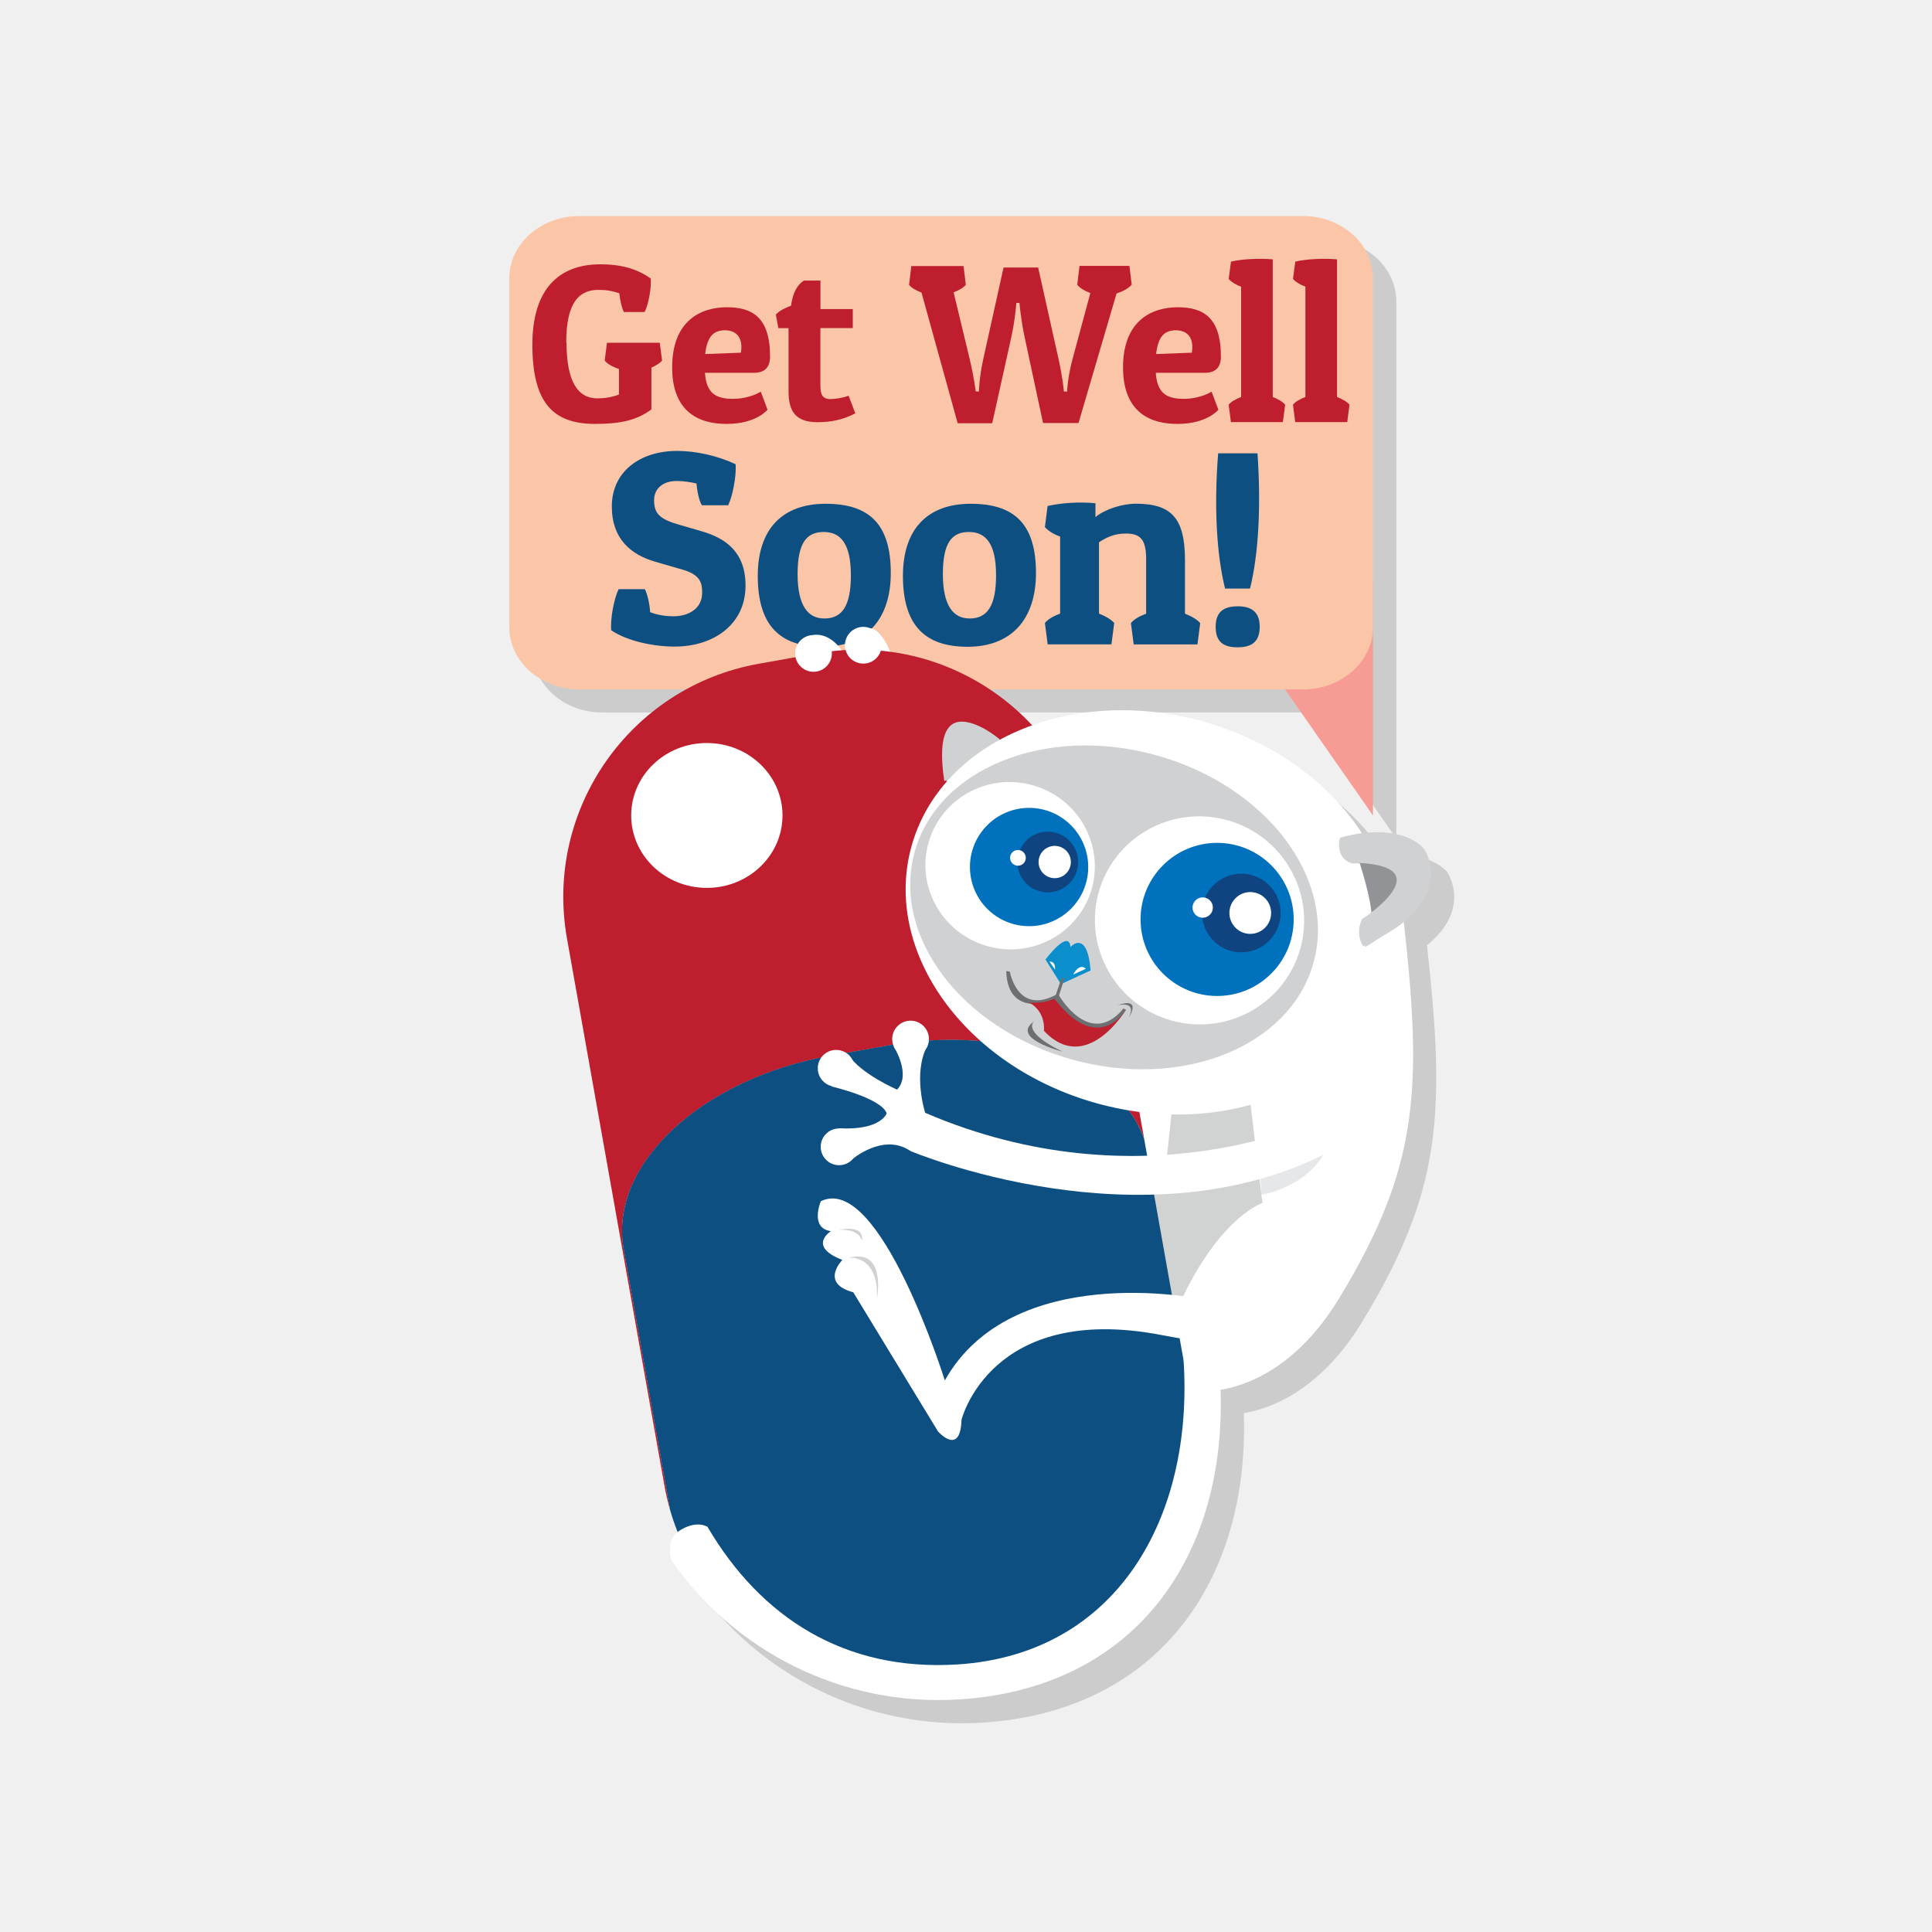
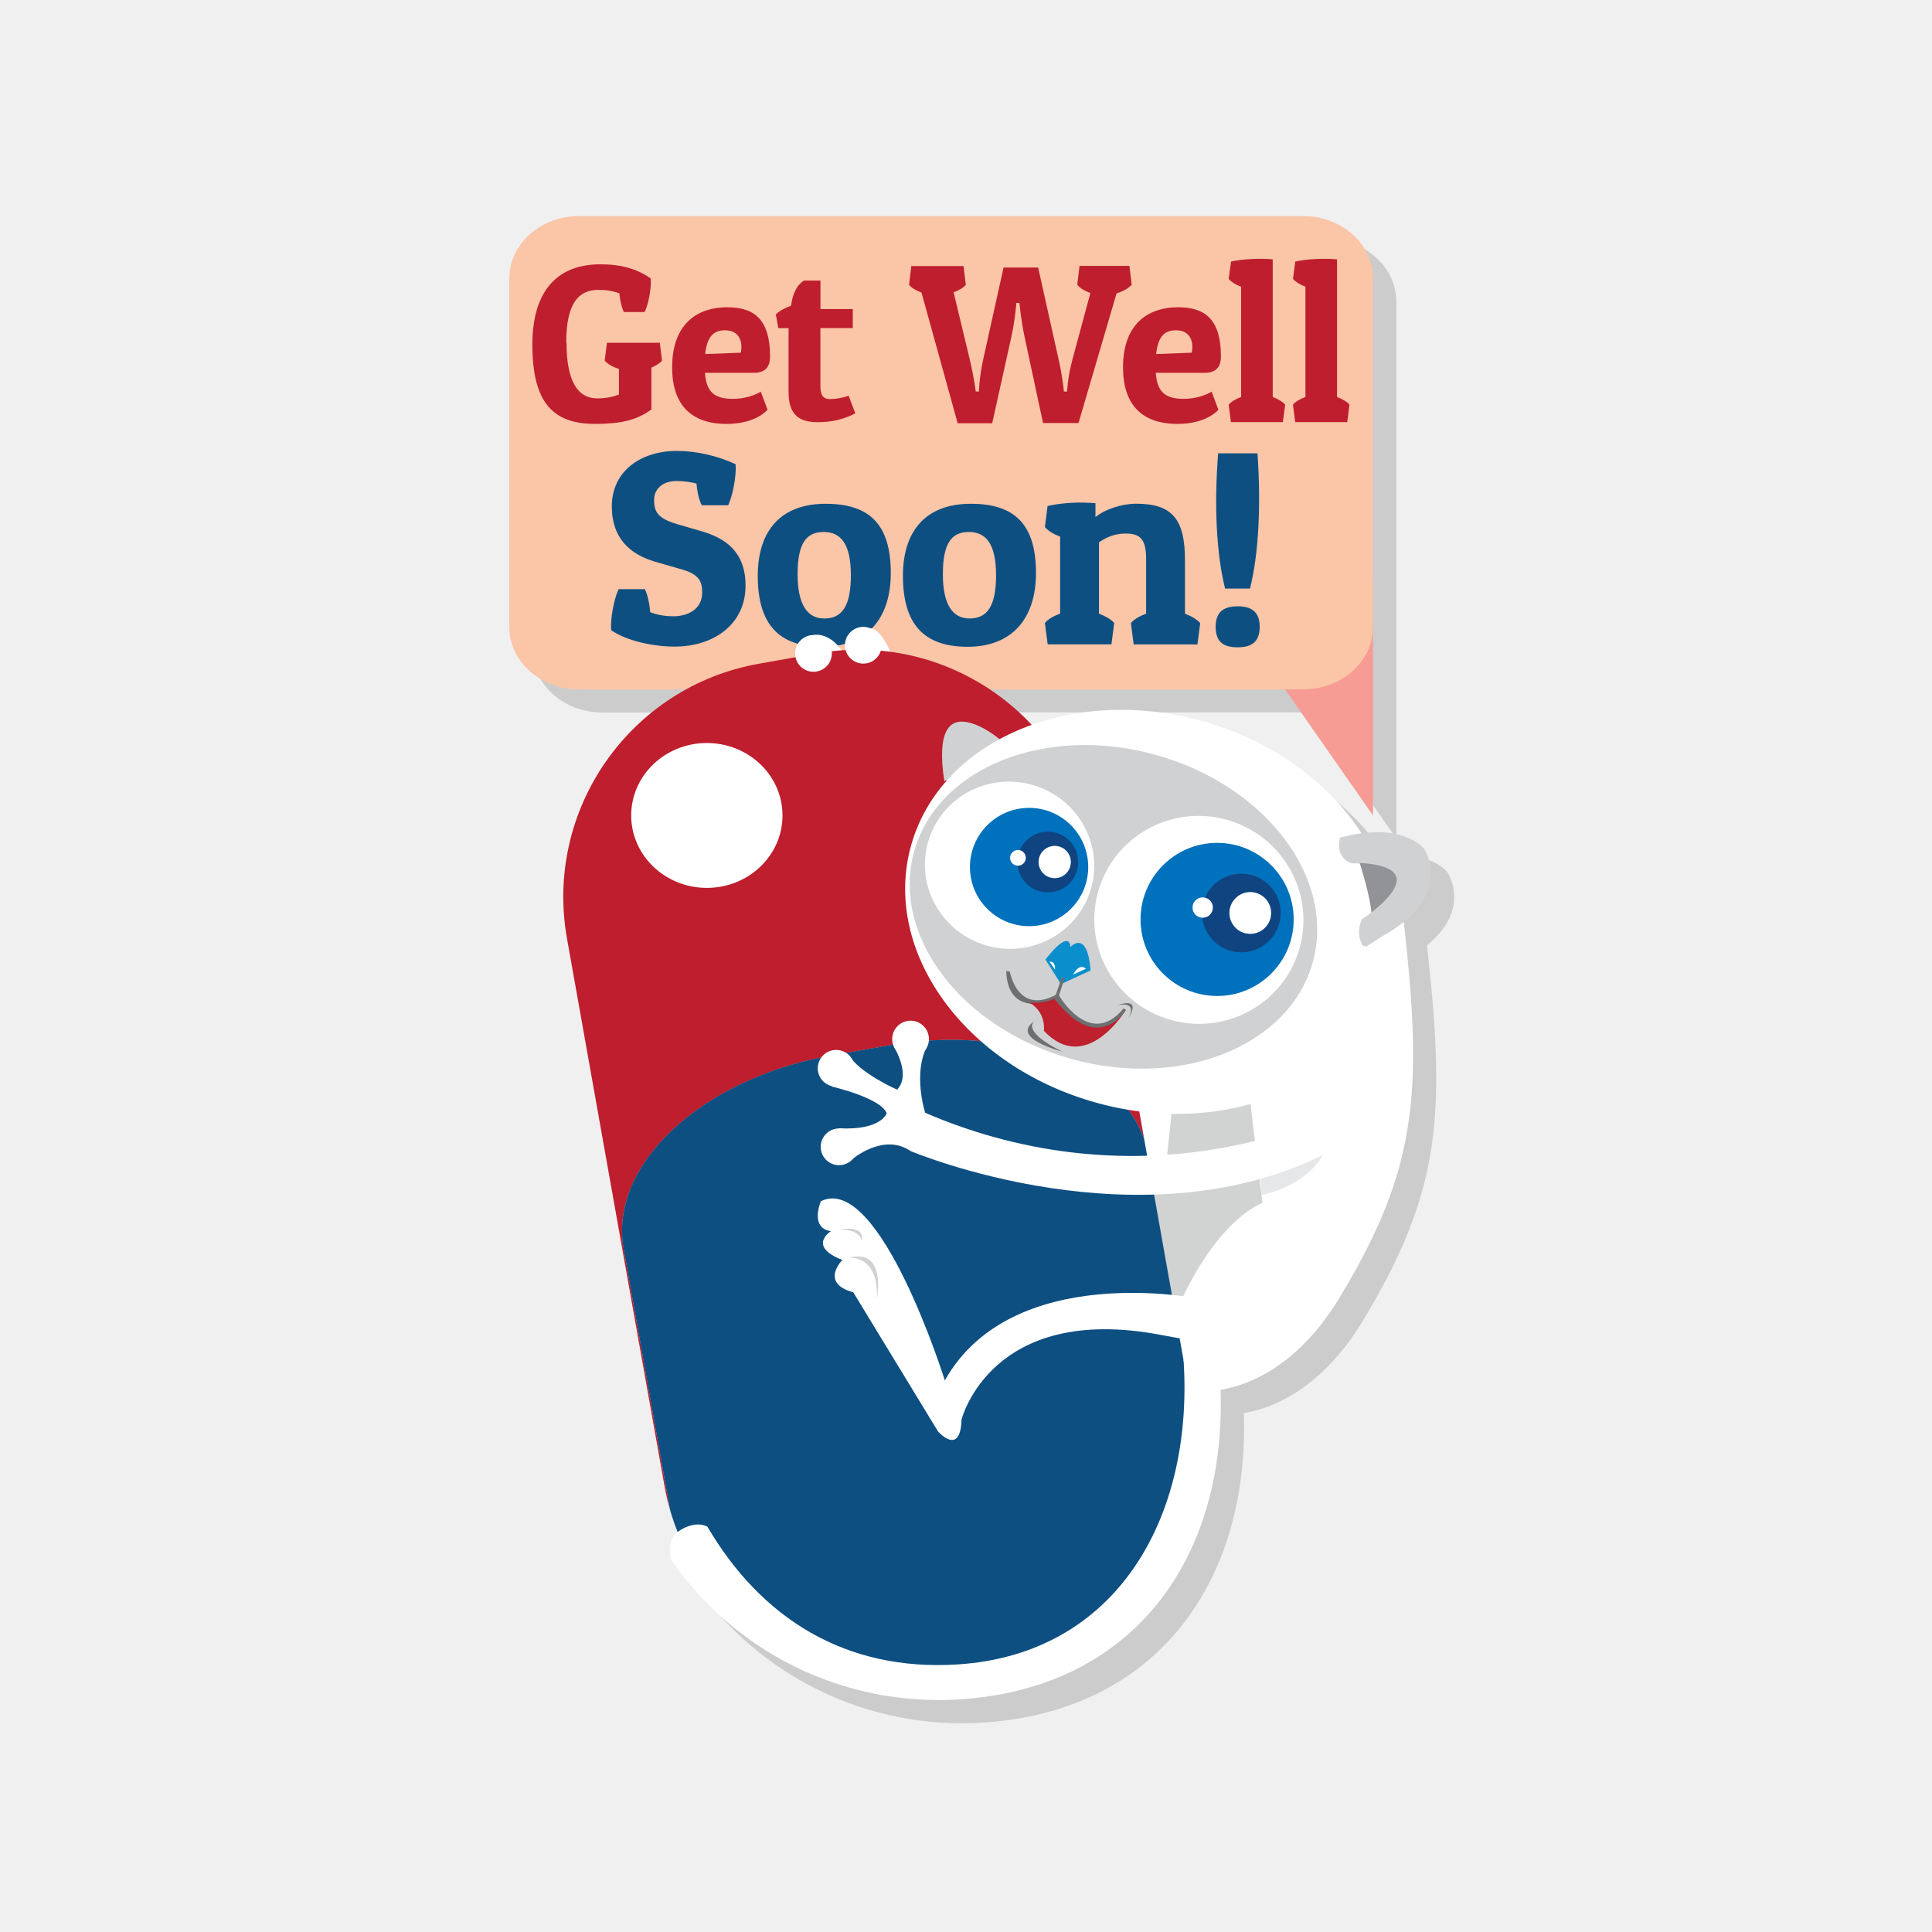
<svg xmlns="http://www.w3.org/2000/svg" width="250" height="250" viewBox="0 0 250 250">
  <path opacity=".15" d="M187.304 112.867c-.868-.958-1.996-1.51-3.188-1.808-1.62-.47-3.395-.43-4.838-.25-4.245-6.6-11.547-12.04-20.653-14.57-7.835-2.18-15.634-1.82-22.144.53-1.62-1.73-3.43-3.27-5.4-4.58h38.21l11.39 16.31V39c0-4.45-4.05-8.06-9.04-8.06H77.95c-4.993 0-9.04 3.61-9.04 8.06v45.14c0 4.45 4.05 8.06 9.04 8.06h13.84c-11.204 6.16-17.78 18.96-15.416 32.24l12.6 70.753c.195 1.097.448 2.172.753 3.218.28.97.606 1.91.973 2.82-.206.16-.37.32-.476.46-.62.89-.657 1.99-.357 3.18 8.074 11.71 22.042 19.03 37.385 18.03 22.433-1.46 34.424-18.2 33.703-40.05 5.335-.89 10.932-4.61 15.294-11.78 10.26-16.87 10.84-26.85 8.4-48.75 5.85-4.73 2.65-9.43 2.65-9.43z" />
  <path fill="#F69C95" d="M177.664 75.114v30.405L162.29 83.49" />
  <path fill="#FBC5A7" d="M177.664 81.15c0 4.45-4.05 8.06-9.044 8.06H74.946c-4.993 0-9.042-3.61-9.042-8.06V36.017c0-4.45 4.05-8.06 9.042-8.06h93.674c4.993 0 9.044 3.61 9.044 8.06V81.15z" />
  <path fill="#BE1E2D" d="M73.306 44.323c0 5.09 1.492 7.225 3.978 7.225 1.053 0 2.02-.176 2.808-.498v-3.305c-.79-.263-1.492-.644-1.843-1.082l.29-2.31h6.84l.29 2.31c-.29.35-.79.643-1.38.907v5.41c-1.9 1.405-4.01 1.873-7.29 1.873-5.47 0-8.11-2.78-8.11-10.267 0-7.196 3.45-10.384 8.8-10.384 2.69 0 4.77.585 6.52 1.843.09 1.23-.29 3.305-.79 4.33h-2.69c-.26-.5-.5-1.493-.59-2.43-.85-.29-1.64-.437-2.69-.437-2.4 0-4.18 1.462-4.18 6.815zM99.32 53.01s-1.432 1.843-5.293 1.843c-4.71 0-7.05-2.603-7.05-7.313 0-5.997 3.657-7.78 7.08-7.78 3.247 0 5.587 1.257 5.587 6.375 0 1.346-.644 2.106-2.077 2.106H91.22c.175 2.46 1.198 3.37 3.597 3.37 2.223 0 3.627-.93 3.627-.93l.877 2.34zm-8.072-7.196l4.622-.175c.322-1.82-.497-2.9-2.047-2.9-1.464 0-2.312.76-2.575 3.07zm9.184-5.147c.41-.468 1.258-.85 1.93-1.112.176-1.23.557-2.545 1.668-3.247h2.136v3.686h4.183v2.457h-4.19v7.4c0 1.15.23 1.79 1.28 1.79.61 0 1.61-.14 2.37-.44l.87 2.29c-1.55.79-3.02 1.14-4.92 1.14-2.9 0-3.72-1.55-3.72-3.95v-8.22h-1.32l-.33-1.78zm27.995 14.1h-4.505l-4.68-16.908c-.702-.27-1.316-.62-1.61-1l.293-2.43h6.757l.293 2.43c-.322.38-.907.73-1.58.96l2.077 8.63c.585 2.45.79 4.21.79 4.21h.41s.028-1.73.555-4.16l2.633-11.88h4.476l2.632 11.81c.556 2.46.702 4.24.702 4.24h.41s.06-1.79.7-4.18l2.313-8.57c-.73-.27-1.375-.65-1.697-1.08l.293-2.43h6.46l.29 2.43c-.38.46-1.14.87-1.96 1.14l-4.92 16.76h-4.59l-2.37-11.06c-.53-2.49-.68-4.48-.68-4.48h-.41s-.12 2.02-.65 4.44l-2.46 11.09zm29.237-1.757s-1.434 1.843-5.294 1.843c-4.71 0-7.05-2.603-7.05-7.313 0-5.997 3.656-7.78 7.078-7.78 3.247 0 5.588 1.257 5.588 6.375 0 1.346-.644 2.106-2.077 2.106h-6.35c.17 2.46 1.2 3.37 3.6 3.37 2.22 0 3.62-.93 3.62-.93l.88 2.34zm-8.073-7.196l4.63-.175c.32-1.82-.5-2.9-2.05-2.9-1.46 0-2.31.76-2.57 3.07zm9.69-11.964c1.52-.35 3.78-.438 5.41-.29v17.81c.68.264 1.29.614 1.61.995l-.3 2.255h-6.72l-.29-2.253c.3-.38.91-.73 1.61-.995V37.098c-.67-.234-1.23-.585-1.61-.995l.3-2.252zm8.32 0c1.52-.35 3.78-.438 5.41-.29v17.81c.68.264 1.29.614 1.61.995l-.29 2.252h-6.73l-.29-2.253c.3-.38.91-.73 1.61-.995V37.09c-.67-.234-1.23-.585-1.61-.995l.3-2.25z" />
  <path fill="#0E4F82" d="M90.843 65.402c-.43-.61-.682-2.223-.717-2.833-.682-.18-1.686-.33-2.582-.33-1.685 0-2.904.93-2.904 2.47 0 1.57.538 2.4 3.012 3.12l3.19.93c2.905.86 5.63 2.54 5.63 7.02 0 5.05-4.16 7.89-9.18 7.89-2.653 0-6.096-.68-8.21-2.12-.108-1.51.357-4.05.967-5.31h3.4c.32.64.61 1.86.68 2.97.93.39 2.11.54 2.97.54 2.04 0 3.76-1.01 3.76-3.05 0-1.12-.15-2.26-2.37-2.94l-3.69-1.07c-3.12-.9-5.63-2.91-5.63-7.17 0-4.41 3.55-7.17 8.46-7.17 2.4 0 5.2.61 7.56 1.72.11 1.5-.36 4.05-.96 5.31h-3.4zm15.997-.214c5.702 0 8.427 2.69 8.427 8.964 0 5.953-3.156 9.54-8.857 9.54-5.666 0-8.355-2.94-8.355-9.18 0-5.99 3.12-9.324 8.785-9.324zm-.18 14.845c2.26 0 3.443-1.542 3.443-5.594 0-4.09-1.327-5.6-3.514-5.6s-3.38 1.36-3.38 5.45c0 4.05 1.32 5.74 3.44 5.74zm18.97-14.845c5.7 0 8.425 2.69 8.425 8.964 0 5.953-3.155 9.54-8.856 9.54-5.67 0-8.36-2.94-8.36-9.18 0-5.99 3.12-9.324 8.78-9.324zm-.18 14.845c2.258 0 3.44-1.542 3.44-5.594 0-4.09-1.326-5.6-3.513-5.6-2.188 0-3.37 1.36-3.37 5.45 0 4.05 1.327 5.74 3.442 5.74zm10.135-14.56c1.864-.43 4.16-.537 6.167-.357v1.793c1.22-1.01 3.443-1.73 5.235-1.73 4.698 0 6.348 1.97 6.348 7.35v6.88c.824.32 1.577.75 1.972 1.22l-.358 2.76h-8.25l-.36-2.76c.36-.47 1.11-.9 1.97-1.22v-7.1c0-2.73-.94-3.27-2.69-3.27-1.4 0-2.55.54-3.41 1.14v9.22c.82.32 1.57.75 1.97 1.22l-.36 2.76h-8.25l-.36-2.76c.35-.47 1.11-.9 1.97-1.22v-9.97c-.83-.29-1.51-.72-1.97-1.22l.35-2.76zm24.553 12.982c1.757 0 2.868.68 2.868 2.653 0 2.008-1.11 2.653-2.868 2.653s-2.833-.64-2.833-2.65c0-1.97 1.076-2.65 2.833-2.65zm-1.614-2.295c-1.112-4.447-1.435-10.686-.896-17.5h5.092c.466 6.814.144 13.053-.97 17.5h-3.226z" />
  <path fill="#FFF" d="M105.266 82.174s3.305-.847 5.21 5.366c1.907 6.213 2.19-6.226 2.19-6.226s1.84-.11 3.413 5.614c1.57 5.723-6.22 6.448-6.22 6.448l-5.35-7.173.75-4.03zm41.227 39.754l.965 26.97s-10.383 6.375-6.23 20.048c4.155 13.67 21.6 16.233 32.022-.894 11.342-18.638 10.858-28.874 7.54-56.068" />
  <path fill="#D1D2D2" d="M160.792 134.328l2.562 21.333s-7.48 2.49-13.028 18.96c0 0-19.644-12.36.315-21.55l3.47-32.77 6.69 14.04z" />
  <path fill="#BE1E2D" d="M107.395 136.63l7.55-1.344c15.576-2.773 29.755 2.594 33.117 12.127l-6.778-38.06c-2.97-16.67-18.886-27.774-35.555-24.806l-7.55 1.345c-16.67 2.97-27.78 18.888-24.81 35.554l12.6 70.752c.19 1.097.44 2.172.75 3.218l-6.02-33.844c-1.93-10.806 10.02-21.972 26.69-24.94z" />
  <path fill="#0E4F82" d="M121.527 217.003l7.552-1.344c16.66-2.97 27.77-18.89 24.8-35.56l-5.82-32.69c-3.36-9.54-17.54-14.9-33.12-12.13l-7.55 1.34c-16.67 2.97-28.62 14.13-26.7 24.94l6.02 33.84c4.31 14.85 19.23 24.36 34.8 21.58z" />
  <ellipse fill="#FFF" cx="91.466" cy="105.519" rx="9.79" ry="9.373" />
  <path fill="#FFF" d="M155.19 168.053s-24.178-4.97-32.93 10.574c0 0-8.43-26.956-16.044-23.187 0 0-1.49 3.485 1.306 3.87 0 0-3.12 1.95 1.48 3.726 0 0-2.986 3.003 1.41 4.184l10.962 18s2.896 3.314 3.046-1.51c0 0 3.76-15.19 25.85-10.963 22.09 4.23 4.92-4.694 4.92-4.694z" />
  <path fill="#D0D1D2" d="M109.798 162.763s3.944-.49 3.674 5.29c0 0 1.315-6.64-3.674-5.29zm-1.223-3.625s3.353-.827 2.946 1.488c0 0-.09-1.6-2.94-1.488zm20.538-63.516s-8.912-7.71-6.923 5.45l2.16-.932 4.763-4.518z" />
  <path fill="#D0D1D2" d="M129.398 95.702s-8.91-7.712-6.92 5.45l2.158-.932 4.762-4.518z" />
-   <ellipse transform="matrix(.964 .268 -.268 .964 36.978 -35.503)" fill="#FFF" cx="148.768" cy="117.939" rx="31.982" ry="25.627" />
-   <ellipse transform="matrix(.964 .268 -.268 .964 36.637 -34.29)" fill="#D0D1D2" cx="144.148" cy="117.295" rx="26.766" ry="20.416" />
+   <ellipse transform="rotate(15.54 148.53 117.72)" fill="#FFF" cx="148.768" cy="117.939" rx="31.982" ry="25.627" />
+   <ellipse transform="rotate(15.54 143.92 117.07)" fill="#D0D1D2" cx="144.148" cy="117.295" rx="26.766" ry="20.416" />
  <path fill="#D0D1D2" d="M173.65 108.497s7.278-2.35 10.653 1.37c0 0 4.054 5.936-5.286 11.198l-2.32 1.473s-1.09-1.39-.205-3.497c0 0 11.138-7.21-1.555-7.33 0 0-1.87-.66-1.287-3.2z" />
  <path fill="#0B8ECC" d="M138.518 122.535s2.16-2.39 2.607 3.042l-3.84 1.768-2-3.184s3.03-4.05 3.233-1.62z" />
  <path fill="#FFF" d="M140.516 125.356l-1.65.75c-.002 0 .768-1.562 1.65-.75zm-3.994.104l-.722-1.025s.788-.144.722 1.024z" />
-   <ellipse transform="matrix(.964 .268 -.268 .964 34.715 -30.892)" fill="#FFF" cx="130.694" cy="111.917" rx="10.965" ry="10.808" />
-   <ellipse transform="matrix(.964 .268 -.268 .964 37.492 -37.188)" fill="#FFF" cx="155.199" cy="118.974" rx="13.536" ry="13.446" />
+   <ellipse transform="rotate(15.54 130.51 111.73)" fill="#FFF" cx="130.694" cy="111.917" rx="10.965" ry="10.808" />
+   <ellipse transform="rotate(15.54 154.96 118.76)" fill="#FFF" cx="155.199" cy="118.974" rx="13.536" ry="13.446" />
  <path fill="#919396" d="M175.676 110.836c-.005-.012 2.217 6.583 1.735 8.403l1.29-1.2s9.2-7.65-3.01-7.21z" />
  <path fill="#D0D1D2" d="M173.363 108.42s7.28-2.352 10.653 1.368c0 0 4.056 5.937-5.285 11.198l-2.32 1.474s-1.09-1.39-.2-3.498c0 0 11.14-7.21-1.55-7.34 0 .002-1.87-.663-1.28-3.202z" />
  <path fill="#6D6F71" d="M137.38 126.51l-.938 2.722.43.08.88-2.736" />
  <path fill="#6D6F71" d="M130.674 125.742s.97 5.623 5.938 2.997l.26.57s-6.485 2.82-6.666-3.66l.468.08z" />
  <path fill="#BE202E" d="M145.683 130.685s-5.11 8.534-10.602 2.704c0 0 .34-2.41-1.9-3.66 0 0 1.94.19 3.27-.51 0 0 5.4 6.79 8.92 1.29" />
  <path fill="#6D6F71" d="M136.98 128.723s4.003 7.047 8.38 1.802l.323.16s-3.54 6.004-9.24-1.452l.536-.51z" />
  <path fill="#6D6F71" d="M144.532 130.095s2.7-.738 1.518 1.612c0 0 1.866-2.786-1.518-1.612zm-10.7 2.06s-1.794 1.255 3.618 3.914c0 0-6.816-1.73-3.617-3.92z" />
  <path fill="#E6E7E8" d="M163.227 154.61s6.29-.994 8.532-6.212l-8.72 3.104.18 3.107z" />
  <path fill="#FFF" d="M158.58 173.384c.13.926-5.485 1.688-5.424 2.636 1.32 20.296-8.594 38.01-29.197 39.353-14.67.954-25.54-6.09-32.42-17.818-1.61-.855-3.75.4-4.32 1.138-.62.886-.66 1.984-.36 3.172 8.07 11.71 22.04 19.028 37.38 18.03 23.06-1.503 35.09-19.157 33.61-41.912-.12-1.81 5.14-5.646 4.76-7.354-1.53.58-2.92 1.47-4.05 2.75zm13.65-24.456c-24.3 12.782-54.45 0-54.45 0l1.957-4.922c27.96 12.01 50.778.874 50.778.874" />
  <circle fill="#FFF" cx="117.827" cy="134.453" r="2.377" />
  <circle fill="#FFF" cx="111.713" cy="83.493" r="2.377" />
  <circle fill="#FFF" cx="105.266" cy="84.551" r="2.377" />
  <circle fill="#FFF" cx="108.196" cy="138.236" r="2.377" />
  <circle fill="#FFF" cx="108.575" cy="148.398" r="2.377" />
  <path fill="#FFF" d="M119.995 135.427h-4.336s2.3 3.652.42 5.572c0 0-4.78-2.08-6.29-4.52l-1.6 1.15-.56 2.97s6.36 1.46 7.11 3.46c0 0-.71 2.24-6.18 1.94l.24 1.43 1.45 2.6s4.02-3.46 7.5-1.13c0 0 3.31-2.55 3.31-2.91 0-.36-1.35-2.02-1.35-2.02s-1.61-5.01.25-8.58z" />
  <circle fill="#0071BC" cx="133.163" cy="112.192" r="7.653" />
  <path fill="#0F4481" d="M132.612 114.12c-1.42-1.644-1.24-4.125.4-5.545s4.12-1.243 5.543.4c1.42 1.64 1.24 4.124-.4 5.544-1.64 1.41-4.123 1.24-5.543-.4z" />
  <path fill="#FFF" d="M134.9 112.913c-.754-.874-.658-2.19.214-2.945.87-.754 2.19-.662 2.946.21.755.874.658 2.193-.214 2.95-.87.753-2.19.657-2.945-.215z" />
  <circle fill="#FFF" cx="131.722" cy="111.005" r="1.017" />
  <path fill="#0071BC" d="M157.493 109.066c5.474 0 9.91 4.436 9.91 9.907 0 5.472-4.437 9.907-9.91 9.907-5.47 0-9.906-4.435-9.906-9.907 0-5.47 4.436-9.907 9.906-9.907z" />
  <path fill="#0F4481" d="M156.78 121.468c-1.84-2.127-1.606-5.34.518-7.177 2.124-1.83 5.336-1.6 7.177.52 1.838 2.13 1.605 5.34-.52 7.18-2.12 1.84-5.336 1.61-7.175-.52z" />
  <path fill="#FFF" d="M159.744 119.908c-.978-1.13-.854-2.836.275-3.813 1.12-.977 2.83-.857 3.81.273.97 1.13.85 2.838-.28 3.816-1.13.977-2.84.852-3.81-.276z" />
  <circle fill="#FFF" cx="155.628" cy="117.438" r="1.317" />
</svg>
